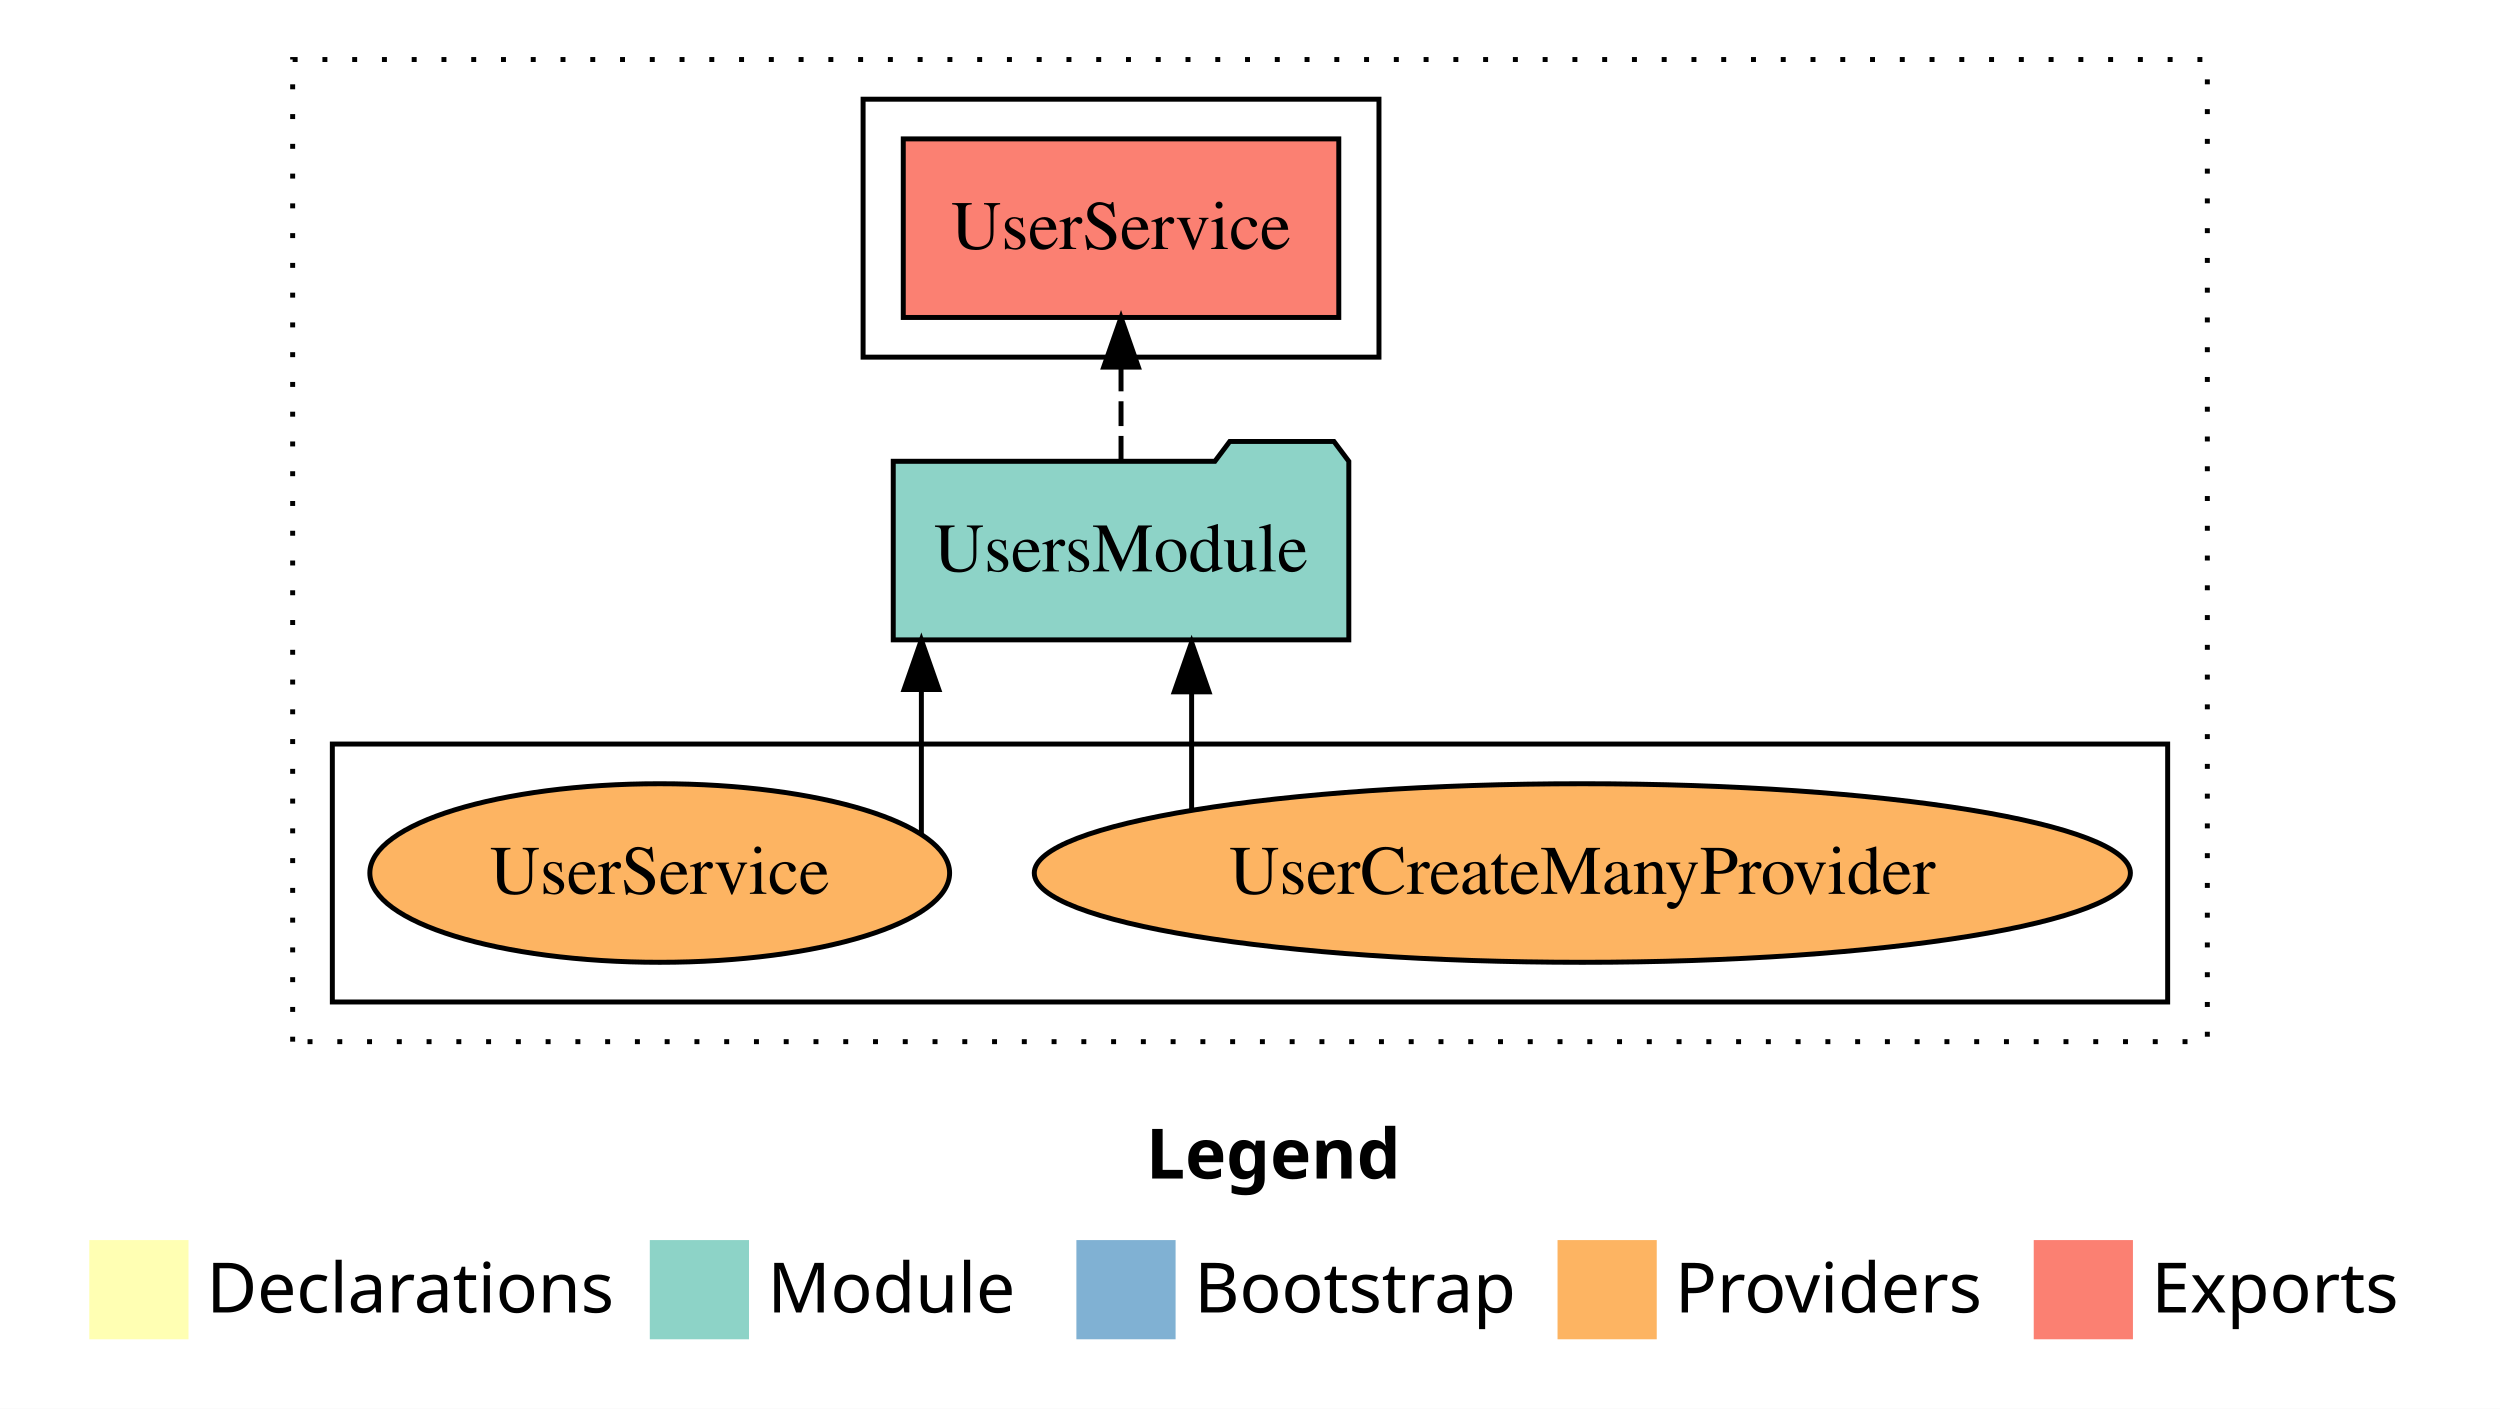
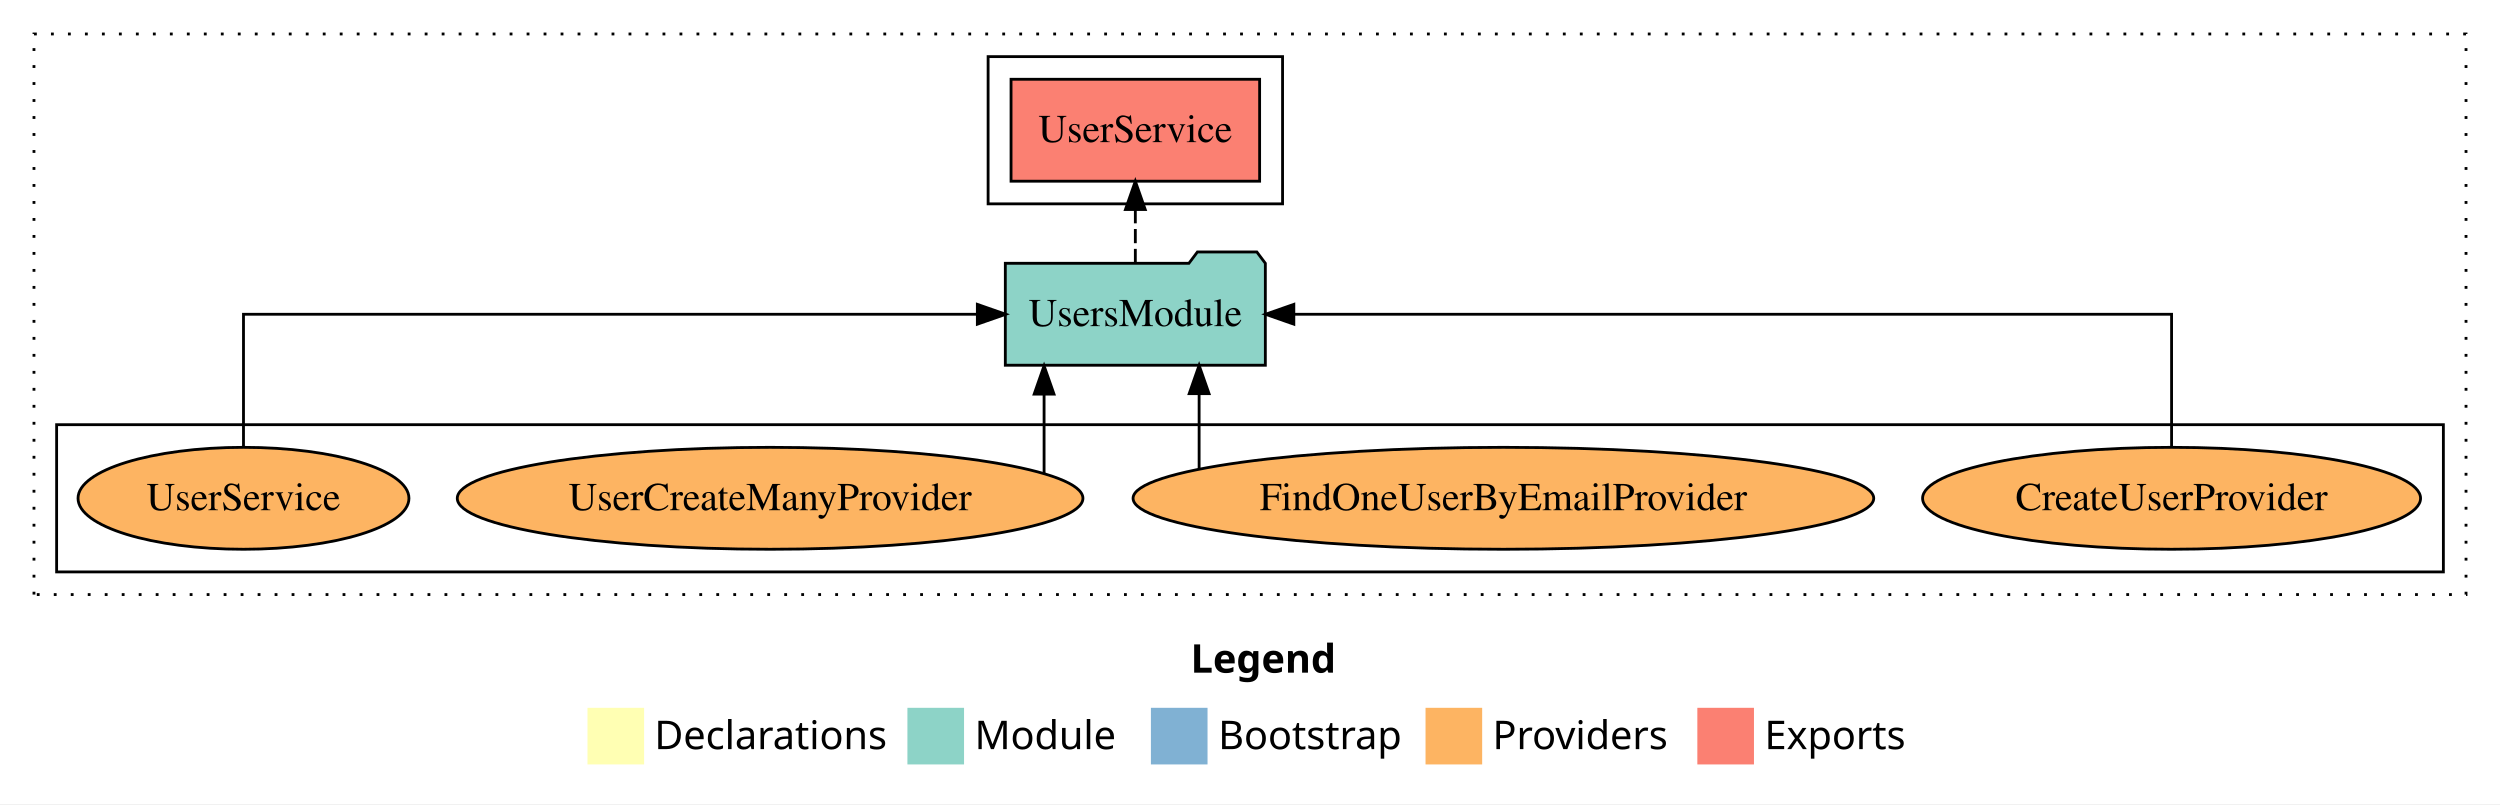
- <svg xmlns="http://www.w3.org/2000/svg" width="504pt" height="284pt" viewBox="0.00 0.00 504.00 284.00">
+ <svg xmlns="http://www.w3.org/2000/svg" width="883pt" height="284pt" viewBox="0.00 0.00 883.00 284.00">
  <g id="graph0" class="graph" transform="scale(1 1) rotate(0) translate(4 280)">
-     <polygon fill="white" stroke="transparent" points="-4,4 -4,-280 500,-280 500,4 -4,4" />
-     <text text-anchor="start" x="227.01" y="-42.4" font-family="Times-12" font-weight="bold" font-size="14.00">Legend</text>
-     <polygon fill="#ffffb3" stroke="transparent" points="14,-10 14,-30 34,-30 34,-10 14,-10" />
-     <text text-anchor="start" x="37.63" y="-15.4" font-family="Times-12" font-size="14.00">  Declarations</text>
-     <polygon fill="#8dd3c7" stroke="transparent" points="127,-10 127,-30 147,-30 147,-10 127,-10" />
-     <text text-anchor="start" x="150.73" y="-15.4" font-family="Times-12" font-size="14.00">  Module</text>
-     <polygon fill="#80b1d3" stroke="transparent" points="213,-10 213,-30 233,-30 233,-10 213,-10" />
-     <text text-anchor="start" x="236.78" y="-15.4" font-family="Times-12" font-size="14.00">  Bootstrap</text>
-     <polygon fill="#fdb462" stroke="transparent" points="310,-10 310,-30 330,-30 330,-10 310,-10" />
-     <text text-anchor="start" x="333.67" y="-15.4" font-family="Times-12" font-size="14.00">  Providers</text>
-     <polygon fill="#fb8072" stroke="transparent" points="406,-10 406,-30 426,-30 426,-10 406,-10" />
-     <text text-anchor="start" x="429.73" y="-15.4" font-family="Times-12" font-size="14.00">  Exports</text>
+     <polygon fill="white" stroke="transparent" points="-4,4 -4,-280 879,-280 879,4 -4,4" />
+     <text text-anchor="start" x="416.51" y="-42.4" font-family="Times-12" font-weight="bold" font-size="14.00">Legend</text>
+     <polygon fill="#ffffb3" stroke="transparent" points="203.5,-10 203.5,-30 223.5,-30 223.5,-10 203.5,-10" />
+     <text text-anchor="start" x="227.13" y="-15.4" font-family="Times-12" font-size="14.00">  Declarations</text>
+     <polygon fill="#8dd3c7" stroke="transparent" points="316.5,-10 316.5,-30 336.5,-30 336.5,-10 316.5,-10" />
+     <text text-anchor="start" x="340.23" y="-15.4" font-family="Times-12" font-size="14.00">  Module</text>
+     <polygon fill="#80b1d3" stroke="transparent" points="402.5,-10 402.5,-30 422.5,-30 422.5,-10 402.5,-10" />
+     <text text-anchor="start" x="426.28" y="-15.4" font-family="Times-12" font-size="14.00">  Bootstrap</text>
+     <polygon fill="#fdb462" stroke="transparent" points="499.5,-10 499.5,-30 519.5,-30 519.5,-10 499.5,-10" />
+     <text text-anchor="start" x="523.17" y="-15.4" font-family="Times-12" font-size="14.00">  Providers</text>
+     <polygon fill="#fb8072" stroke="transparent" points="595.5,-10 595.5,-30 615.5,-30 615.5,-10 595.5,-10" />
+     <text text-anchor="start" x="619.23" y="-15.4" font-family="Times-12" font-size="14.00">  Exports</text>
    <g id="clust1" class="cluster">
-       <polygon fill="none" stroke="black" stroke-dasharray="1,5" points="55,-70 55,-268 441,-268 441,-70 55,-70" />
+       <polygon fill="none" stroke="black" stroke-dasharray="1,5" points="8,-70 8,-268 867,-268 867,-70 8,-70" />
+     </g>
+     <g id="clust6" class="cluster">
+       <polygon fill="none" stroke="black" points="16,-78 16,-130 859,-130 859,-78 16,-78" />
    </g>
    <g id="clust4" class="cluster">
-       <polygon fill="none" stroke="black" points="170,-208 170,-260 274,-260 274,-208 170,-208" />
-     </g>
-     <g id="clust6" class="cluster">
-       <polygon fill="none" stroke="black" points="63,-78 63,-130 433,-130 433,-78 63,-78" />
+       <polygon fill="none" stroke="black" points="345,-208 345,-260 449,-260 449,-208 345,-208" />
    </g>
    <g id="node1" class="node">
-       <polygon fill="#fb8072" stroke="black" points="265.9,-252 178.1,-252 178.1,-216 265.9,-216 265.9,-252" />
-       <text text-anchor="middle" x="222" y="-229.8" font-family="Times,serif" font-size="14.00">UserService </text>
+       <polygon fill="#fb8072" stroke="black" points="440.9,-252 353.1,-252 353.1,-216 440.9,-216 440.9,-252" />
+       <text text-anchor="middle" x="397" y="-229.8" font-family="Times,serif" font-size="14.00">UserService </text>
    </g>
    <g id="node2" class="node">
-       <polygon fill="#8dd3c7" stroke="black" points="267.92,-187 264.92,-191 243.92,-191 240.92,-187 176.08,-187 176.08,-151 267.92,-151 267.92,-187" />
-       <text text-anchor="middle" x="222" y="-164.8" font-family="Times,serif" font-size="14.00">UsersModule</text>
+       <polygon fill="#8dd3c7" stroke="black" points="442.92,-187 439.92,-191 418.92,-191 415.92,-187 351.08,-187 351.08,-151 442.92,-151 442.92,-187" />
+       <text text-anchor="middle" x="397" y="-164.8" font-family="Times,serif" font-size="14.00">UsersModule</text>
    </g>
    <g id="edge1" class="edge">
-       <path fill="none" stroke="black" stroke-dasharray="5,2" d="M222,-187.11C222,-187.11 222,-205.99 222,-205.99" />
-       <polygon fill="black" stroke="black" points="218.5,-205.99 222,-215.99 225.5,-205.99 218.5,-205.99" />
+       <path fill="none" stroke="black" stroke-dasharray="5,2" d="M397,-187.11C397,-187.11 397,-205.99 397,-205.99" />
+       <polygon fill="black" stroke="black" points="393.5,-205.99 397,-215.99 400.5,-205.99 393.5,-205.99" />
    </g>
    <g id="node3" class="node">
-       <ellipse fill="#fdb462" stroke="black" cx="315" cy="-104" rx="110.49" ry="18" />
-       <text text-anchor="middle" x="315" y="-99.8" font-family="Times,serif" font-size="14.00">UserCreateManyProvider</text>
+       <ellipse fill="#fdb462" stroke="black" cx="763" cy="-104" rx="87.94" ry="18" />
+       <text text-anchor="middle" x="763" y="-99.8" font-family="Times,serif" font-size="14.00">CreateUserProvider</text>
    </g>
    <g id="edge2" class="edge">
-       <path fill="none" stroke="black" d="M236.23,-116.84C236.23,-116.84 236.23,-140.52 236.23,-140.52" />
-       <polygon fill="black" stroke="black" points="232.73,-140.52 236.23,-150.52 239.73,-140.52 232.73,-140.52" />
+       <path fill="none" stroke="black" d="M763,-122.11C763,-141.34 763,-169 763,-169 763,-169 452.98,-169 452.98,-169" />
+       <polygon fill="black" stroke="black" points="452.98,-165.5 442.98,-169 452.98,-172.5 452.98,-165.5" />
    </g>
    <g id="node4" class="node">
-       <ellipse fill="#fdb462" stroke="black" cx="129" cy="-104" rx="58.44" ry="18" />
-       <text text-anchor="middle" x="129" y="-99.8" font-family="Times,serif" font-size="14.00">UserService</text>
+       <ellipse fill="#fdb462" stroke="black" cx="527" cy="-104" rx="130.8" ry="18" />
+       <text text-anchor="middle" x="527" y="-99.8" font-family="Times,serif" font-size="14.00">FindOneUserByEmailProvider</text>
    </g>
    <g id="edge3" class="edge">
-       <path fill="none" stroke="black" d="M181.75,-111.71C181.75,-111.71 181.75,-140.99 181.75,-140.99" />
-       <polygon fill="black" stroke="black" points="178.26,-140.99 181.75,-150.99 185.26,-140.99 178.26,-140.99" />
+       <path fill="none" stroke="black" d="M419.53,-114.44C419.53,-114.44 419.53,-140.97 419.53,-140.97" />
+       <polygon fill="black" stroke="black" points="416.03,-140.97 419.53,-150.97 423.03,-140.97 416.03,-140.97" />
+     </g>
+     <g id="node5" class="node">
+       <ellipse fill="#fdb462" stroke="black" cx="268" cy="-104" rx="110.49" ry="18" />
+       <text text-anchor="middle" x="268" y="-99.8" font-family="Times,serif" font-size="14.00">UserCreateManyProvider</text>
+     </g>
+     <g id="edge4" class="edge">
+       <path fill="none" stroke="black" d="M364.77,-112.77C364.77,-112.77 364.77,-140.8 364.77,-140.8" />
+       <polygon fill="black" stroke="black" points="361.27,-140.8 364.77,-150.8 368.27,-140.8 361.27,-140.8" />
+     </g>
+     <g id="node6" class="node">
+       <ellipse fill="#fdb462" stroke="black" cx="82" cy="-104" rx="58.44" ry="18" />
+       <text text-anchor="middle" x="82" y="-99.8" font-family="Times,serif" font-size="14.00">UserService</text>
+     </g>
+     <g id="edge5" class="edge">
+       <path fill="none" stroke="black" d="M82,-122.11C82,-141.34 82,-169 82,-169 82,-169 341.2,-169 341.2,-169" />
+       <polygon fill="black" stroke="black" points="341.2,-172.5 351.2,-169 341.2,-165.5 341.2,-172.5" />
    </g>
  </g>
</svg>
